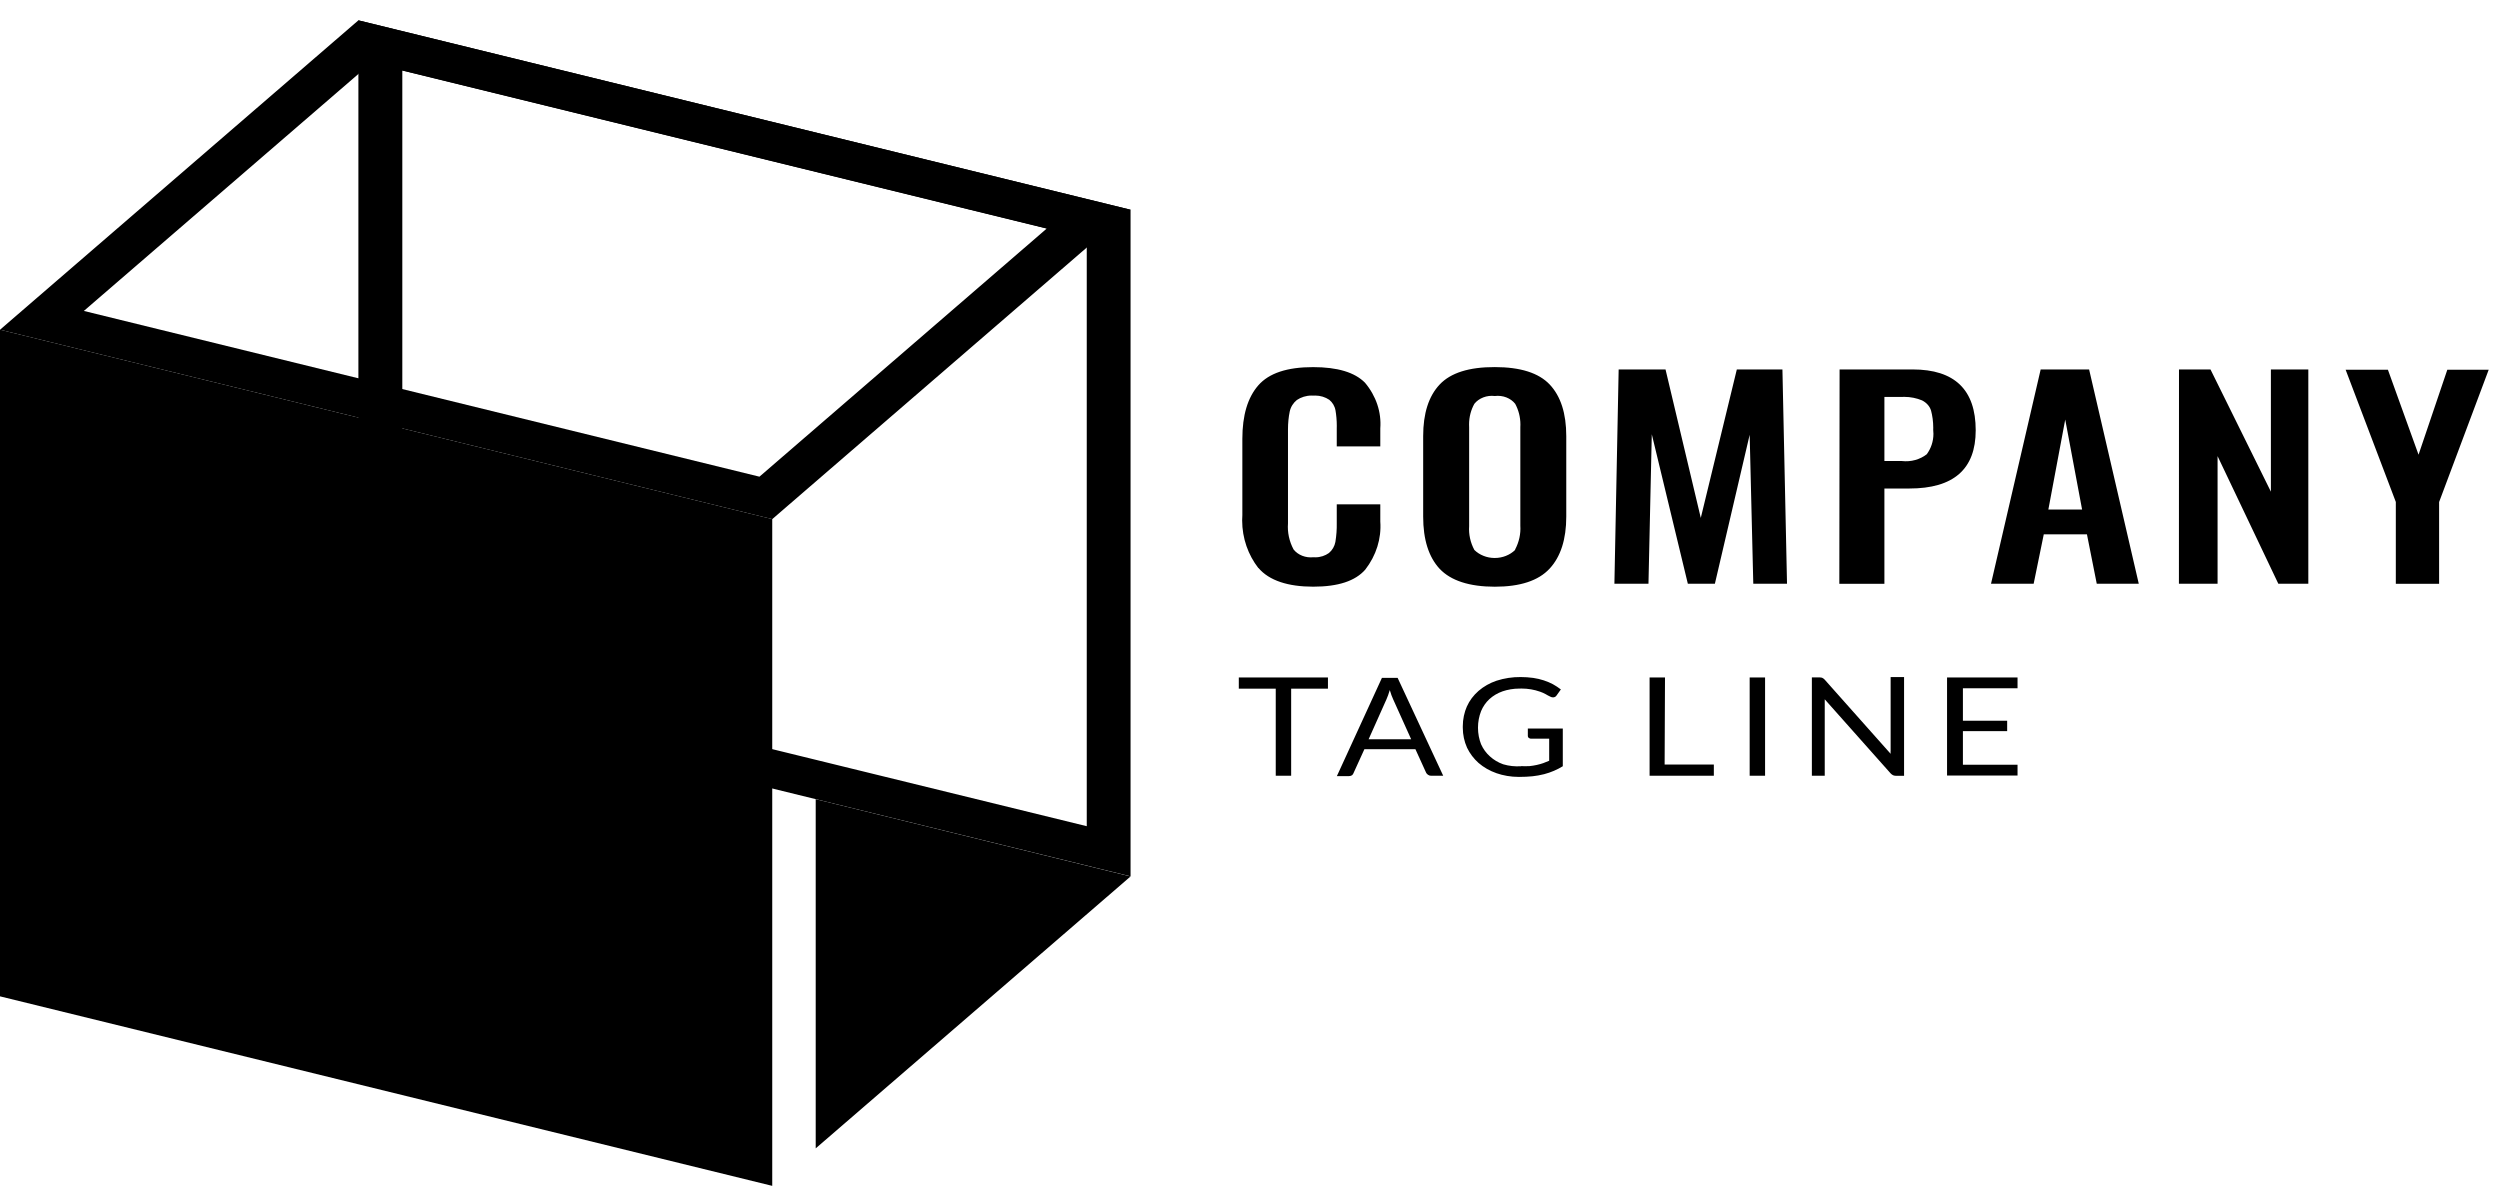
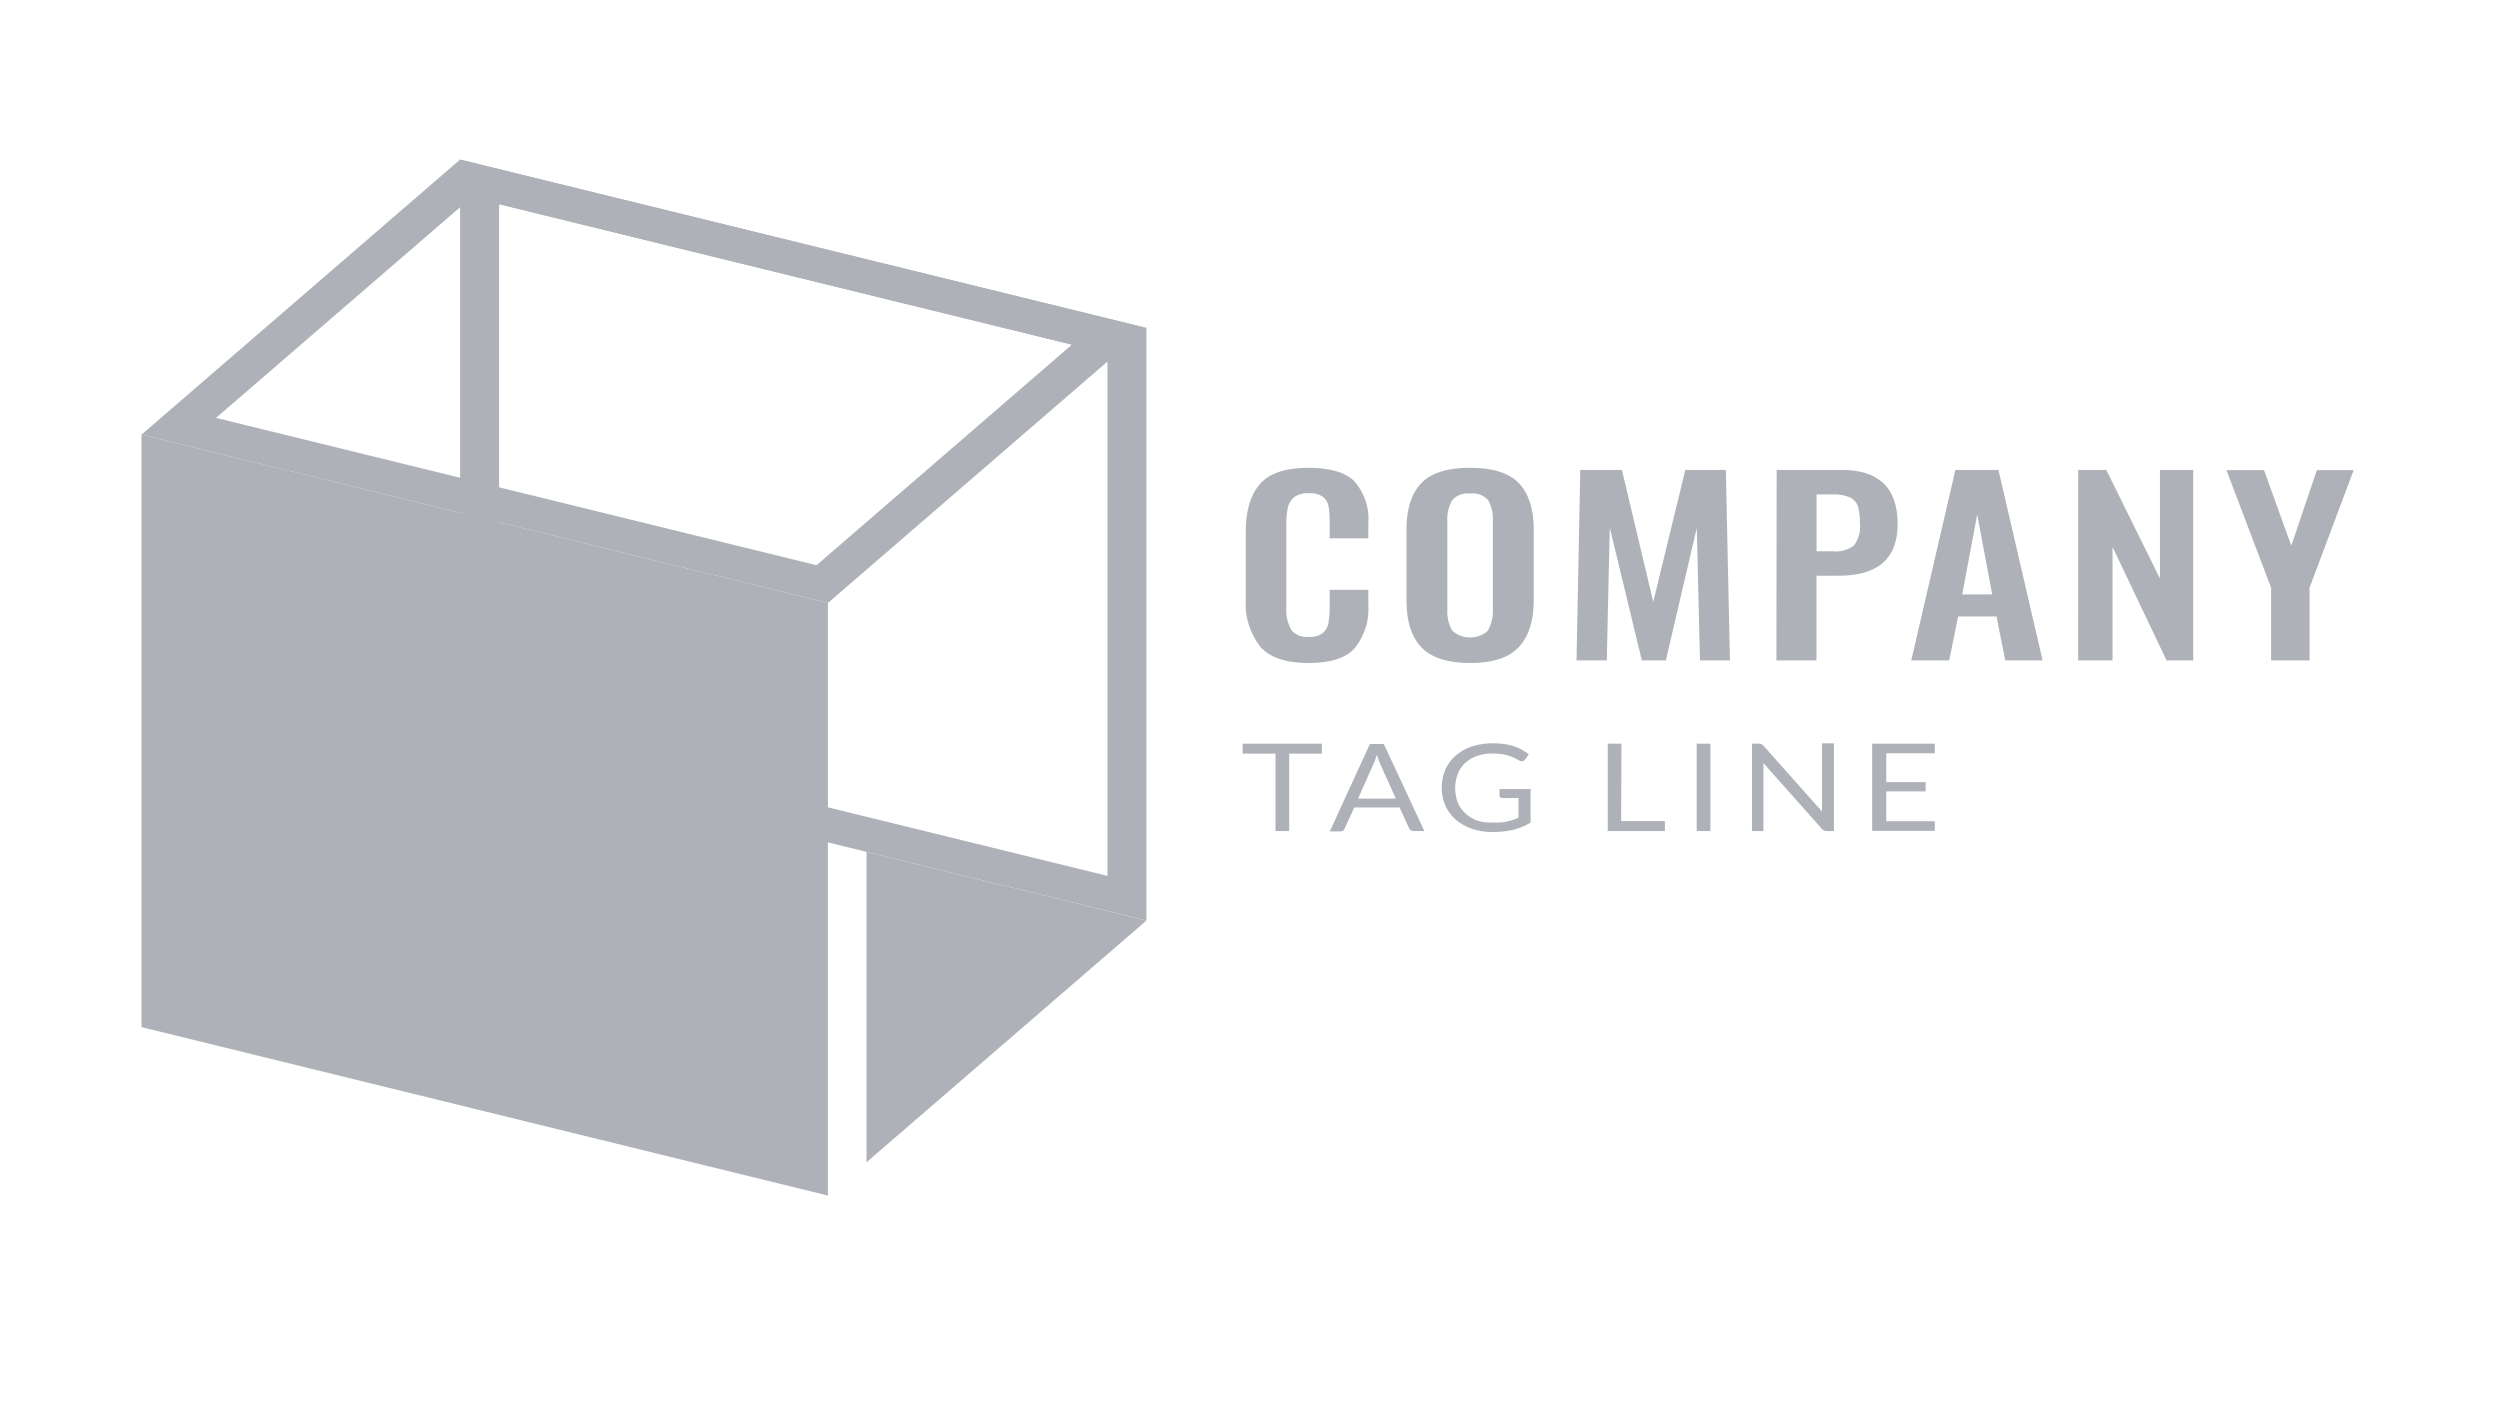
- <svg xmlns="http://www.w3.org/2000/svg" version="1.1" width="67" height="32" viewBox="0 0 67 32">
-   <path d="M33.724 15.224c-0.271-0.35-0.434-0.794-0.434-1.277 0-0.048 0.002-0.096 0.005-0.143v0.006-2.050c0-0.628 0.142-1.106 0.428-1.433s0.775-0.489 1.469-0.488c0.652 0 1.115 0.139 1.389 0.417 0.299 0.355 0.444 0.789 0.411 1.226v0.482h-1.167v-0.488c0.001-0.019 0.001-0.042 0.001-0.064 0-0.146-0.013-0.289-0.037-0.429l0.002 0.015c-0.020-0.115-0.081-0.214-0.166-0.283l-0.001-0.001c-0.106-0.071-0.236-0.113-0.375-0.113-0.017 0-0.033 0.001-0.050 0.002h0.002c-0.015-0.001-0.033-0.002-0.051-0.002-0.147 0-0.283 0.044-0.396 0.12l0.003-0.002c-0.096 0.077-0.166 0.186-0.192 0.309l-0.001 0.004c-0.029 0.141-0.046 0.303-0.046 0.469 0 0.013 0 0.027 0 0.040v-0.002 2.488c-0.018 0.24 0.033 0.48 0.15 0.699 0.058 0.074 0.139 0.132 0.233 0.169s0.198 0.050 0.301 0.039c0.015 0.001 0.032 0.002 0.050 0.002 0.136 0 0.262-0.043 0.365-0.116l-0.002 0.001c0.090-0.075 0.152-0.18 0.174-0.299v-0.003c0.027-0.165 0.039-0.332 0.036-0.498v-0.505h1.167v0.461c0.033 0.456-0.109 0.909-0.403 1.289-0.268 0.305-0.725 0.457-1.396 0.457s-1.179-0.163-1.466-0.501zM38.583 15.245c-0.295-0.319-0.442-0.784-0.442-1.4v-2.157c0-0.609 0.147-1.070 0.442-1.383s0.788-0.469 1.478-0.467c0.686 0 1.177 0.156 1.471 0.467 0.295 0.313 0.444 0.774 0.444 1.383v2.157c0 0.609-0.15 1.076-0.449 1.397s-0.788 0.482-1.466 0.482c-0.679 0-1.181-0.163-1.478-0.48zM40.605 14.727c0.106-0.2 0.154-0.419 0.14-0.638v-2.641c0.001-0.021 0.002-0.046 0.002-0.071 0-0.203-0.052-0.395-0.143-0.561l0.003 0.006c-0.059-0.075-0.142-0.135-0.238-0.172s-0.203-0.050-0.308-0.037c-0.105-0.013-0.212 0-0.308 0.037s-0.18 0.096-0.24 0.172c-0.090 0.16-0.142 0.351-0.142 0.554 0 0.025 0.001 0.050 0.002 0.075v-0.003 2.653c-0.015 0.219 0.033 0.439 0.14 0.638 0.068 0.067 0.152 0.121 0.246 0.158 0.089 0.036 0.192 0.057 0.3 0.057s0.211-0.021 0.306-0.059l-0.006 0.002c0.096-0.038 0.177-0.091 0.246-0.158v0-0.012zM43.38 9.901h1.256l0.945 3.979 0.966-3.979h1.222l0.123 5.743h-0.904l-0.097-3.992-0.932 3.992h-0.725l-0.966-4.006-0.089 4.006h-0.913l0.114-5.743zM49.301 9.901h1.957c1.127 0 1.691 0.544 1.691 1.631 0 1.041-0.593 1.561-1.78 1.56h-0.667v2.553h-1.208l0.007-5.743zM50.973 12.356c0.119 0.013 0.24 0.004 0.355-0.028s0.22-0.084 0.309-0.154c0.112-0.152 0.179-0.342 0.179-0.549 0-0.035-0.002-0.070-0.006-0.105v0.004c0.001-0.019 0.001-0.041 0.001-0.063 0-0.163-0.022-0.32-0.062-0.47l0.003 0.013c-0.017-0.057-0.047-0.111-0.089-0.158s-0.093-0.086-0.153-0.116c-0.141-0.059-0.305-0.094-0.477-0.094-0.022 0-0.044 0.001-0.065 0.002h-0.466v1.716h0.469zM54.691 9.901h1.297l1.331 5.743h-1.126l-0.263-1.324h-1.157l-0.271 1.324h-1.143l1.331-5.743zM55.8 13.655l-0.452-2.411-0.452 2.411h0.903zM58.395 9.901h0.846l1.619 3.276v-3.276h1.003v5.743h-0.804l-1.628-3.42v3.42h-1.036l0.002-5.743zM64.209 13.455l-1.346-3.546h1.133l0.821 2.277 0.771-2.277h1.109l-1.329 3.546v2.19h-1.16v-2.19zM35.589 18.156v0.3h-0.986v2.334h-0.413v-2.334h-0.99v-0.3h2.389zM38.679 20.79h-0.319c-0.003 0-0.006 0-0.009 0-0.030 0-0.058-0.009-0.080-0.026v0c-0.023-0.014-0.042-0.035-0.053-0.059v-0.001l-0.285-0.626h-1.367l-0.285 0.626c-0.009 0.028-0.024 0.052-0.044 0.071v0c-0.024 0.016-0.053 0.025-0.084 0.025-0.002 0-0.004 0-0.006 0h-0.319l1.208-2.634h0.42l1.222 2.624zM36.679 19.812h1.14l-0.483-1.072c-0.032-0.068-0.062-0.151-0.086-0.236l-0.003-0.012c-0.017 0.050-0.031 0.098-0.046 0.14l-0.044 0.11-0.478 1.070zM40.762 20.532c0.076 0.003 0.151 0.003 0.227 0 0.136-0.014 0.261-0.042 0.379-0.083l-0.012 0.004c0.053-0.019 0.106-0.042 0.162-0.065v-0.592h-0.483c-0.012 0.001-0.024-0.001-0.035-0.005s-0.021-0.009-0.030-0.016c-0.014-0.011-0.024-0.029-0.024-0.048v-0.202h0.937v1.010c-0.147 0.091-0.317 0.165-0.497 0.212l-0.013 0.003c-0.099 0.025-0.2 0.043-0.302 0.054-0.106 0.011-0.228 0.017-0.353 0.017v0c-0.005 0-0.010 0-0.016 0-0.212 0-0.416-0.036-0.606-0.102l0.013 0.004c-0.186-0.065-0.347-0.158-0.485-0.277l0.002 0.002c-0.129-0.115-0.234-0.253-0.309-0.409l-0.003-0.008c-0.070-0.156-0.111-0.338-0.111-0.529 0-0.006 0-0.012 0-0.019v0.001c0-0.006 0-0.012 0-0.019 0-0.192 0.040-0.375 0.113-0.541l-0.003 0.009c0.069-0.156 0.176-0.298 0.312-0.417 0.138-0.119 0.302-0.212 0.483-0.273 0.207-0.067 0.426-0.1 0.647-0.098 0.112 0 0.225 0.008 0.336 0.023 0.198 0.029 0.377 0.089 0.539 0.175l-0.009-0.004c0.074 0.041 0.144 0.087 0.21 0.138l-0.116 0.163c-0.009 0.015-0.023 0.027-0.039 0.036s-0.036 0.014-0.055 0.014c-0.028-0.001-0.053-0.008-0.076-0.021h0.001c-0.049-0.023-0.088-0.044-0.125-0.067l0.007 0.004c-0.046-0.026-0.099-0.050-0.155-0.069l-0.007-0.002c-0.146-0.052-0.314-0.082-0.489-0.082-0.014 0-0.028 0-0.042 0.001h0.002c-0.005 0-0.012 0-0.018 0-0.16 0-0.314 0.027-0.458 0.076l0.010-0.003c-0.137 0.048-0.256 0.119-0.356 0.21l0.001-0.001c-0.096 0.090-0.172 0.199-0.223 0.322l-0.002 0.006c-0.051 0.13-0.081 0.281-0.081 0.439s0.030 0.309 0.084 0.447l-0.003-0.008c0.058 0.131 0.14 0.242 0.241 0.331l0.001 0.001c0.099 0.090 0.219 0.162 0.353 0.209 0.154 0.046 0.316 0.063 0.478 0.052zM44.612 20.49h1.319v0.3h-1.722v-2.634h0.413l-0.010 2.334zM47.304 20.79h-0.413v-2.634h0.413v2.634zM48.84 18.168c0.025 0.012 0.046 0.028 0.063 0.048v0l1.766 1.986c-0.001-0.014-0.002-0.030-0.002-0.047s0.001-0.033 0.002-0.049v0.002-1.962h0.36v2.645h-0.208c-0.004 0-0.009 0-0.014 0-0.027 0-0.053-0.006-0.076-0.016h0.001c-0.025-0.013-0.047-0.030-0.065-0.050v0l-1.764-1.984v2.048h-0.345v-2.634h0.215c0.023 0 0.046 0.004 0.068 0.012zM54.070 18.156v0.29h-1.464v0.87h1.186v0.279h-1.186v0.899h1.464v0.29h-1.889v-2.628h1.889zM10.782 1.888l18.343 4.497v15.757l-18.343-4.494v-15.759zM9.605 0.545v17.867l20.694 5.074v-17.865l-20.694-5.076z" />
-   <path d="M20.696 31.781l-20.696-5.079v-17.866l20.696 5.076v17.868z" />
-   <path d="M9.948 1.686l18.104 4.44-7.699 6.649-18.106-4.442 7.702-6.647zM9.605 0.545l-9.605 8.292 20.696 5.076 9.603-8.292-20.694-5.076zM21.861 30.776l8.438-7.287-8.438-2.071v9.358z" />
+ <svg xmlns="http://www.w3.org/2000/svg" width="106" height="60" viewBox="0 0 106 60" fill="none">
+   <path d="M53.425 27.408C52.982 26.818 52.77 26.121 52.82 25.42V22.536C52.82 21.653 53.021 20.981 53.422 20.521C53.822 20.062 54.511 19.833 55.487 19.835C56.404 19.835 57.056 20.031 57.441 20.422C57.861 20.921 58.065 21.531 58.018 22.146V22.824H56.377V22.137C56.383 21.913 56.367 21.688 56.33 21.466C56.306 21.314 56.223 21.173 56.095 21.067C55.927 20.953 55.715 20.897 55.501 20.912C55.276 20.897 55.053 20.956 54.876 21.076C54.733 21.194 54.637 21.348 54.604 21.516C54.557 21.751 54.535 21.99 54.539 22.229V25.728C54.513 26.065 54.586 26.403 54.75 26.71C54.831 26.814 54.945 26.896 55.077 26.948C55.21 27 55.356 27.019 55.501 27.003C55.711 27.018 55.919 26.962 56.082 26.845C56.215 26.73 56.301 26.581 56.326 26.42C56.364 26.188 56.382 25.953 56.377 25.719V25.009H58.018V25.657C58.064 26.299 57.865 26.936 57.451 27.47C57.074 27.898 56.431 28.112 55.487 28.112C54.543 28.112 53.829 27.883 53.425 27.408Z" fill="#AFB1B8" />
+   <path d="M60.257 27.438C59.842 26.989 59.635 26.335 59.635 25.47V22.437C59.635 21.58 59.842 20.932 60.257 20.492C60.671 20.052 61.364 19.833 62.336 19.835C63.301 19.835 63.99 20.054 64.405 20.492C64.819 20.932 65.03 21.58 65.03 22.437V25.47C65.03 26.326 64.819 26.983 64.398 27.435C63.977 27.886 63.291 28.112 62.336 28.112C61.381 28.112 60.675 27.883 60.257 27.438ZM63.1 26.71C63.249 26.429 63.316 26.121 63.297 25.813V22.099C63.316 21.797 63.25 21.495 63.104 21.22C63.02 21.113 62.904 21.03 62.769 20.978C62.633 20.926 62.483 20.908 62.336 20.926C62.188 20.909 62.038 20.927 61.902 20.978C61.766 21.03 61.649 21.114 61.565 21.22C61.415 21.494 61.348 21.797 61.368 22.099V25.83C61.347 26.139 61.415 26.447 61.565 26.728C61.66 26.822 61.779 26.898 61.911 26.95C62.043 27.002 62.187 27.029 62.333 27.029C62.478 27.029 62.622 27.002 62.754 26.95C62.887 26.898 63.005 26.822 63.1 26.728V26.71Z" fill="#AFB1B8" />
+   <path d="M67.004 19.924H68.77L70.098 25.519L71.457 19.924H73.176L73.35 28H72.079L71.943 22.387L70.632 28H69.613L68.254 22.366L68.128 28H66.844L67.004 19.924Z" fill="#AFB1B8" />
+   <path d="M75.33 19.924H78.082C79.667 19.924 80.46 20.688 80.46 22.217C80.46 23.681 79.625 24.413 77.956 24.411H77.019V28H75.32L75.33 19.924ZM77.681 23.375C77.849 23.394 78.019 23.381 78.181 23.336C78.342 23.292 78.49 23.219 78.615 23.12C78.81 22.848 78.896 22.527 78.86 22.208C78.869 21.962 78.841 21.715 78.778 21.475C78.754 21.395 78.712 21.319 78.653 21.253C78.595 21.187 78.522 21.132 78.439 21.091C78.203 20.993 77.942 20.949 77.681 20.962H77.022V23.375H77.681Z" fill="#AFB1B8" />
+   <path d="M82.909 19.924H84.734L86.606 28H85.022L84.652 26.138H83.025L82.644 28H81.038L82.909 19.924ZM84.469 25.203L83.833 21.812L83.198 25.203H84.469Z" fill="#AFB1B8" />
+   <path d="M88.117 19.924H89.306L91.582 24.531V19.924H92.992V28H91.861L89.571 23.191V28H88.114L88.117 19.924Z" fill="#AFB1B8" />
+   <path d="M96.294 24.921L94.402 19.935H95.996L97.151 23.138L98.234 19.935H99.794L97.925 24.921V28H96.294V24.921Z" fill="#AFB1B8" />
+   <path d="M56.048 31.532V31.954H54.662V35.236H54.081V31.954H52.688V31.532H56.048Z" fill="#AFB1B8" />
+   <path d="M60.393 35.236H59.944C59.899 35.239 59.854 35.226 59.819 35.201C59.785 35.179 59.759 35.15 59.744 35.116L59.343 34.236H57.42L57.019 35.116C57.008 35.153 56.987 35.187 56.958 35.216C56.922 35.24 56.878 35.253 56.832 35.251H56.384L58.083 31.547H58.674L60.393 35.236ZM57.58 33.861H59.183L58.504 32.353C58.454 32.239 58.412 32.123 58.378 32.004C58.354 32.075 58.334 32.142 58.314 32.201L58.252 32.356L57.58 33.861Z" fill="#AFB1B8" />
+   <path d="M63.321 34.872C63.428 34.877 63.534 34.877 63.64 34.872C63.732 34.864 63.823 34.849 63.912 34.828C63.995 34.811 64.077 34.788 64.157 34.761C64.232 34.734 64.306 34.702 64.384 34.67V33.837H63.705C63.688 33.838 63.671 33.836 63.656 33.831C63.64 33.825 63.625 33.818 63.613 33.808C63.602 33.799 63.593 33.789 63.587 33.777C63.581 33.766 63.579 33.753 63.579 33.74V33.456H64.897V34.875C64.79 34.942 64.676 35.001 64.558 35.051C64.437 35.103 64.31 35.145 64.181 35.177C64.042 35.213 63.9 35.238 63.756 35.254C63.591 35.27 63.426 35.277 63.26 35.277C62.967 35.279 62.676 35.233 62.404 35.139C62.15 35.051 61.918 34.919 61.724 34.752C61.535 34.583 61.386 34.384 61.286 34.166C61.179 33.92 61.126 33.659 61.13 33.397C61.126 33.133 61.178 32.871 61.283 32.623C61.38 32.403 61.53 32.203 61.721 32.036C61.915 31.869 62.146 31.739 62.401 31.652C62.691 31.557 63 31.511 63.311 31.514C63.469 31.514 63.627 31.524 63.783 31.546C63.921 31.566 64.057 31.597 64.187 31.64C64.306 31.678 64.42 31.728 64.527 31.787C64.631 31.845 64.73 31.909 64.823 31.98L64.66 32.209C64.647 32.23 64.628 32.248 64.605 32.26C64.581 32.272 64.555 32.279 64.527 32.279C64.49 32.278 64.453 32.268 64.422 32.25C64.371 32.227 64.317 32.197 64.255 32.162C64.183 32.123 64.107 32.09 64.028 32.062C63.926 32.027 63.822 32 63.715 31.98C63.573 31.958 63.428 31.947 63.284 31.948C63.06 31.946 62.837 31.981 62.628 32.051C62.439 32.116 62.269 32.216 62.129 32.344C61.988 32.477 61.88 32.634 61.813 32.804C61.661 33.206 61.661 33.638 61.813 34.039C61.887 34.214 62.003 34.372 62.153 34.506C62.292 34.633 62.461 34.733 62.648 34.799C62.864 34.863 63.093 34.888 63.321 34.872Z" fill="#AFB1B8" />
+   <path d="M68.736 34.814H70.591V35.236H68.169V31.532H68.75L68.736 34.814Z" fill="#AFB1B8" />
+   <path d="M72.521 35.236H71.94V31.532H72.521V35.236Z" fill="#AFB1B8" />
+   <path d="M74.681 31.549C74.716 31.566 74.746 31.589 74.77 31.617L77.253 34.409C77.25 34.365 77.25 34.321 77.253 34.277C77.253 34.236 77.253 34.195 77.253 34.157V31.517H77.759V35.236H77.467C77.424 35.239 77.38 35.232 77.341 35.216C77.306 35.197 77.275 35.173 77.25 35.145L74.77 32.356C74.77 32.4 74.77 32.441 74.77 32.482C74.77 32.523 74.77 32.561 74.77 32.596V35.236H74.284V31.532H74.586C74.619 31.532 74.651 31.538 74.681 31.549Z" fill="#AFB1B8" />
+   <path d="M82.036 31.532V31.939H79.978V33.162H81.646V33.555H79.978V34.819H82.036V35.227H79.38V31.532H82.036Z" fill="#AFB1B8" />
+   <path d="M21.162 8.656L46.957 14.979V37.137L21.162 30.816V8.656ZM19.507 6.767V31.893L48.608 39.029V13.905L19.507 6.767Z" fill="#AFB1B8" />
+   <path d="M35.104 50.692L6 43.55V18.427L35.104 25.566V50.692Z" fill="#AFB1B8" />
+   <path d="M19.99 8.371L45.448 14.615L34.621 23.965L9.159 17.718L19.99 8.371ZM19.507 6.767L6 18.428L35.104 25.566L48.608 13.905L19.507 6.767Z" fill="#AFB1B8" />
+   <path d="M36.741 49.279L48.608 39.032L36.741 36.119V49.279Z" fill="#AFB1B8" />
</svg>
